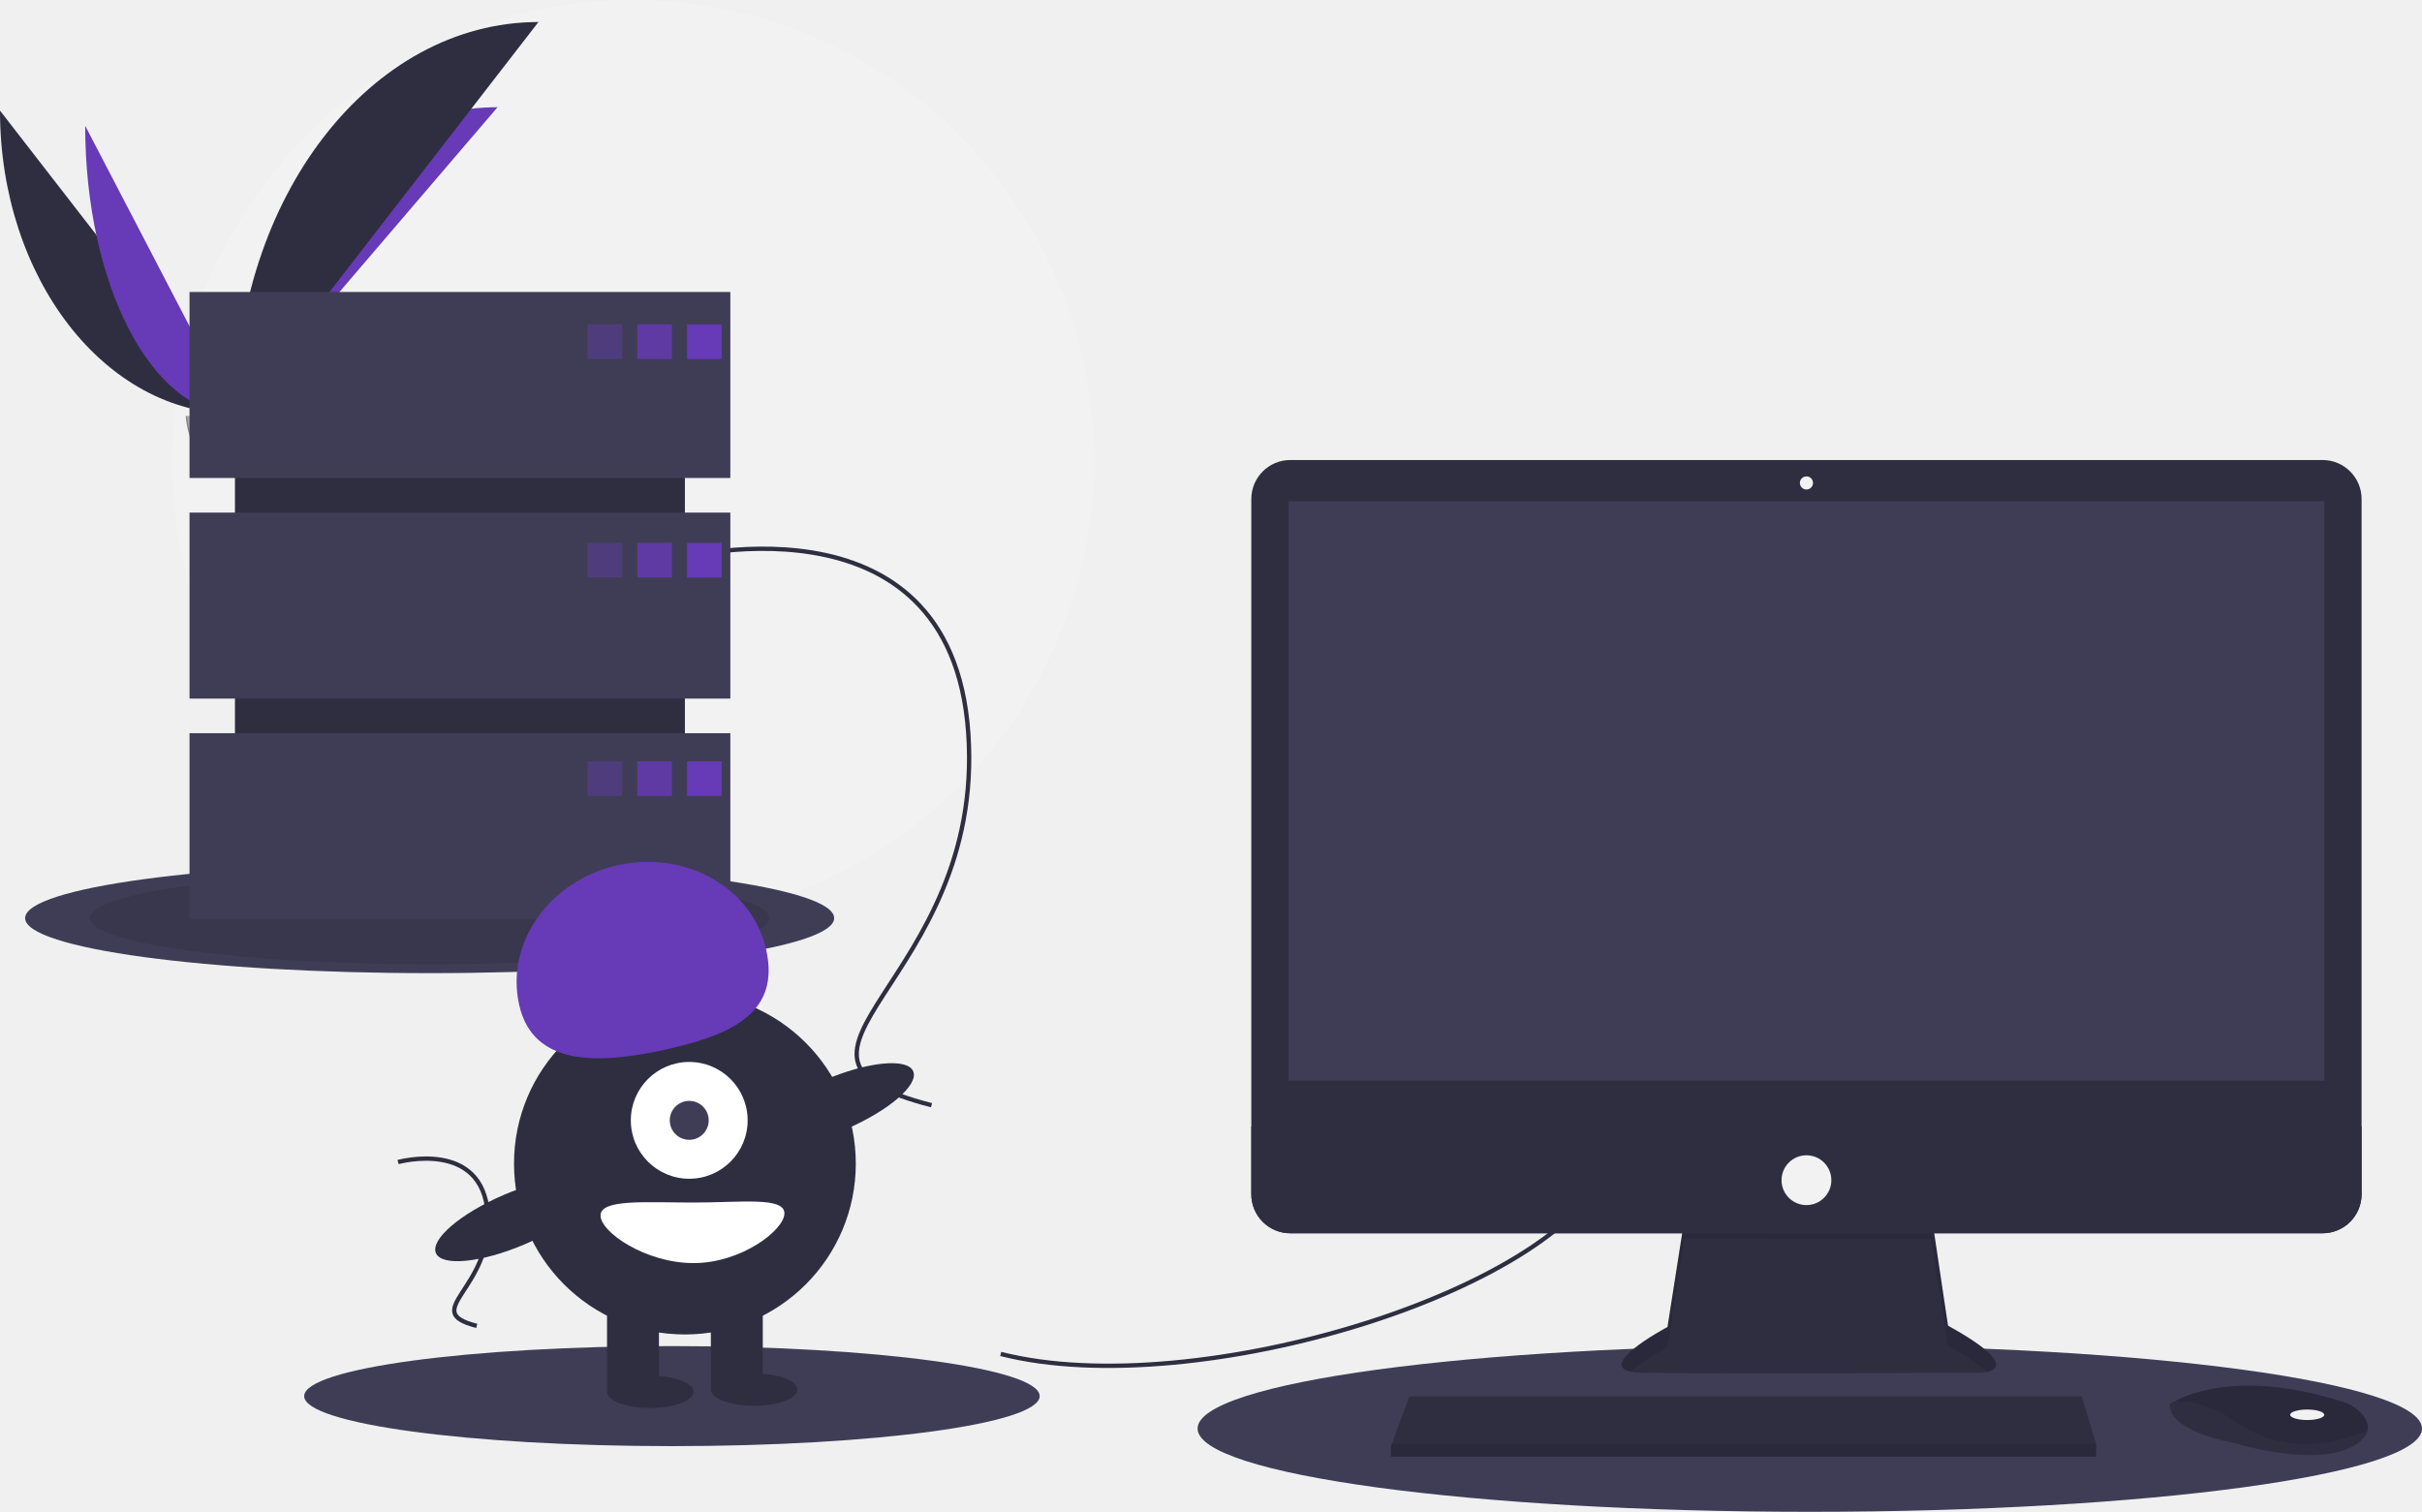
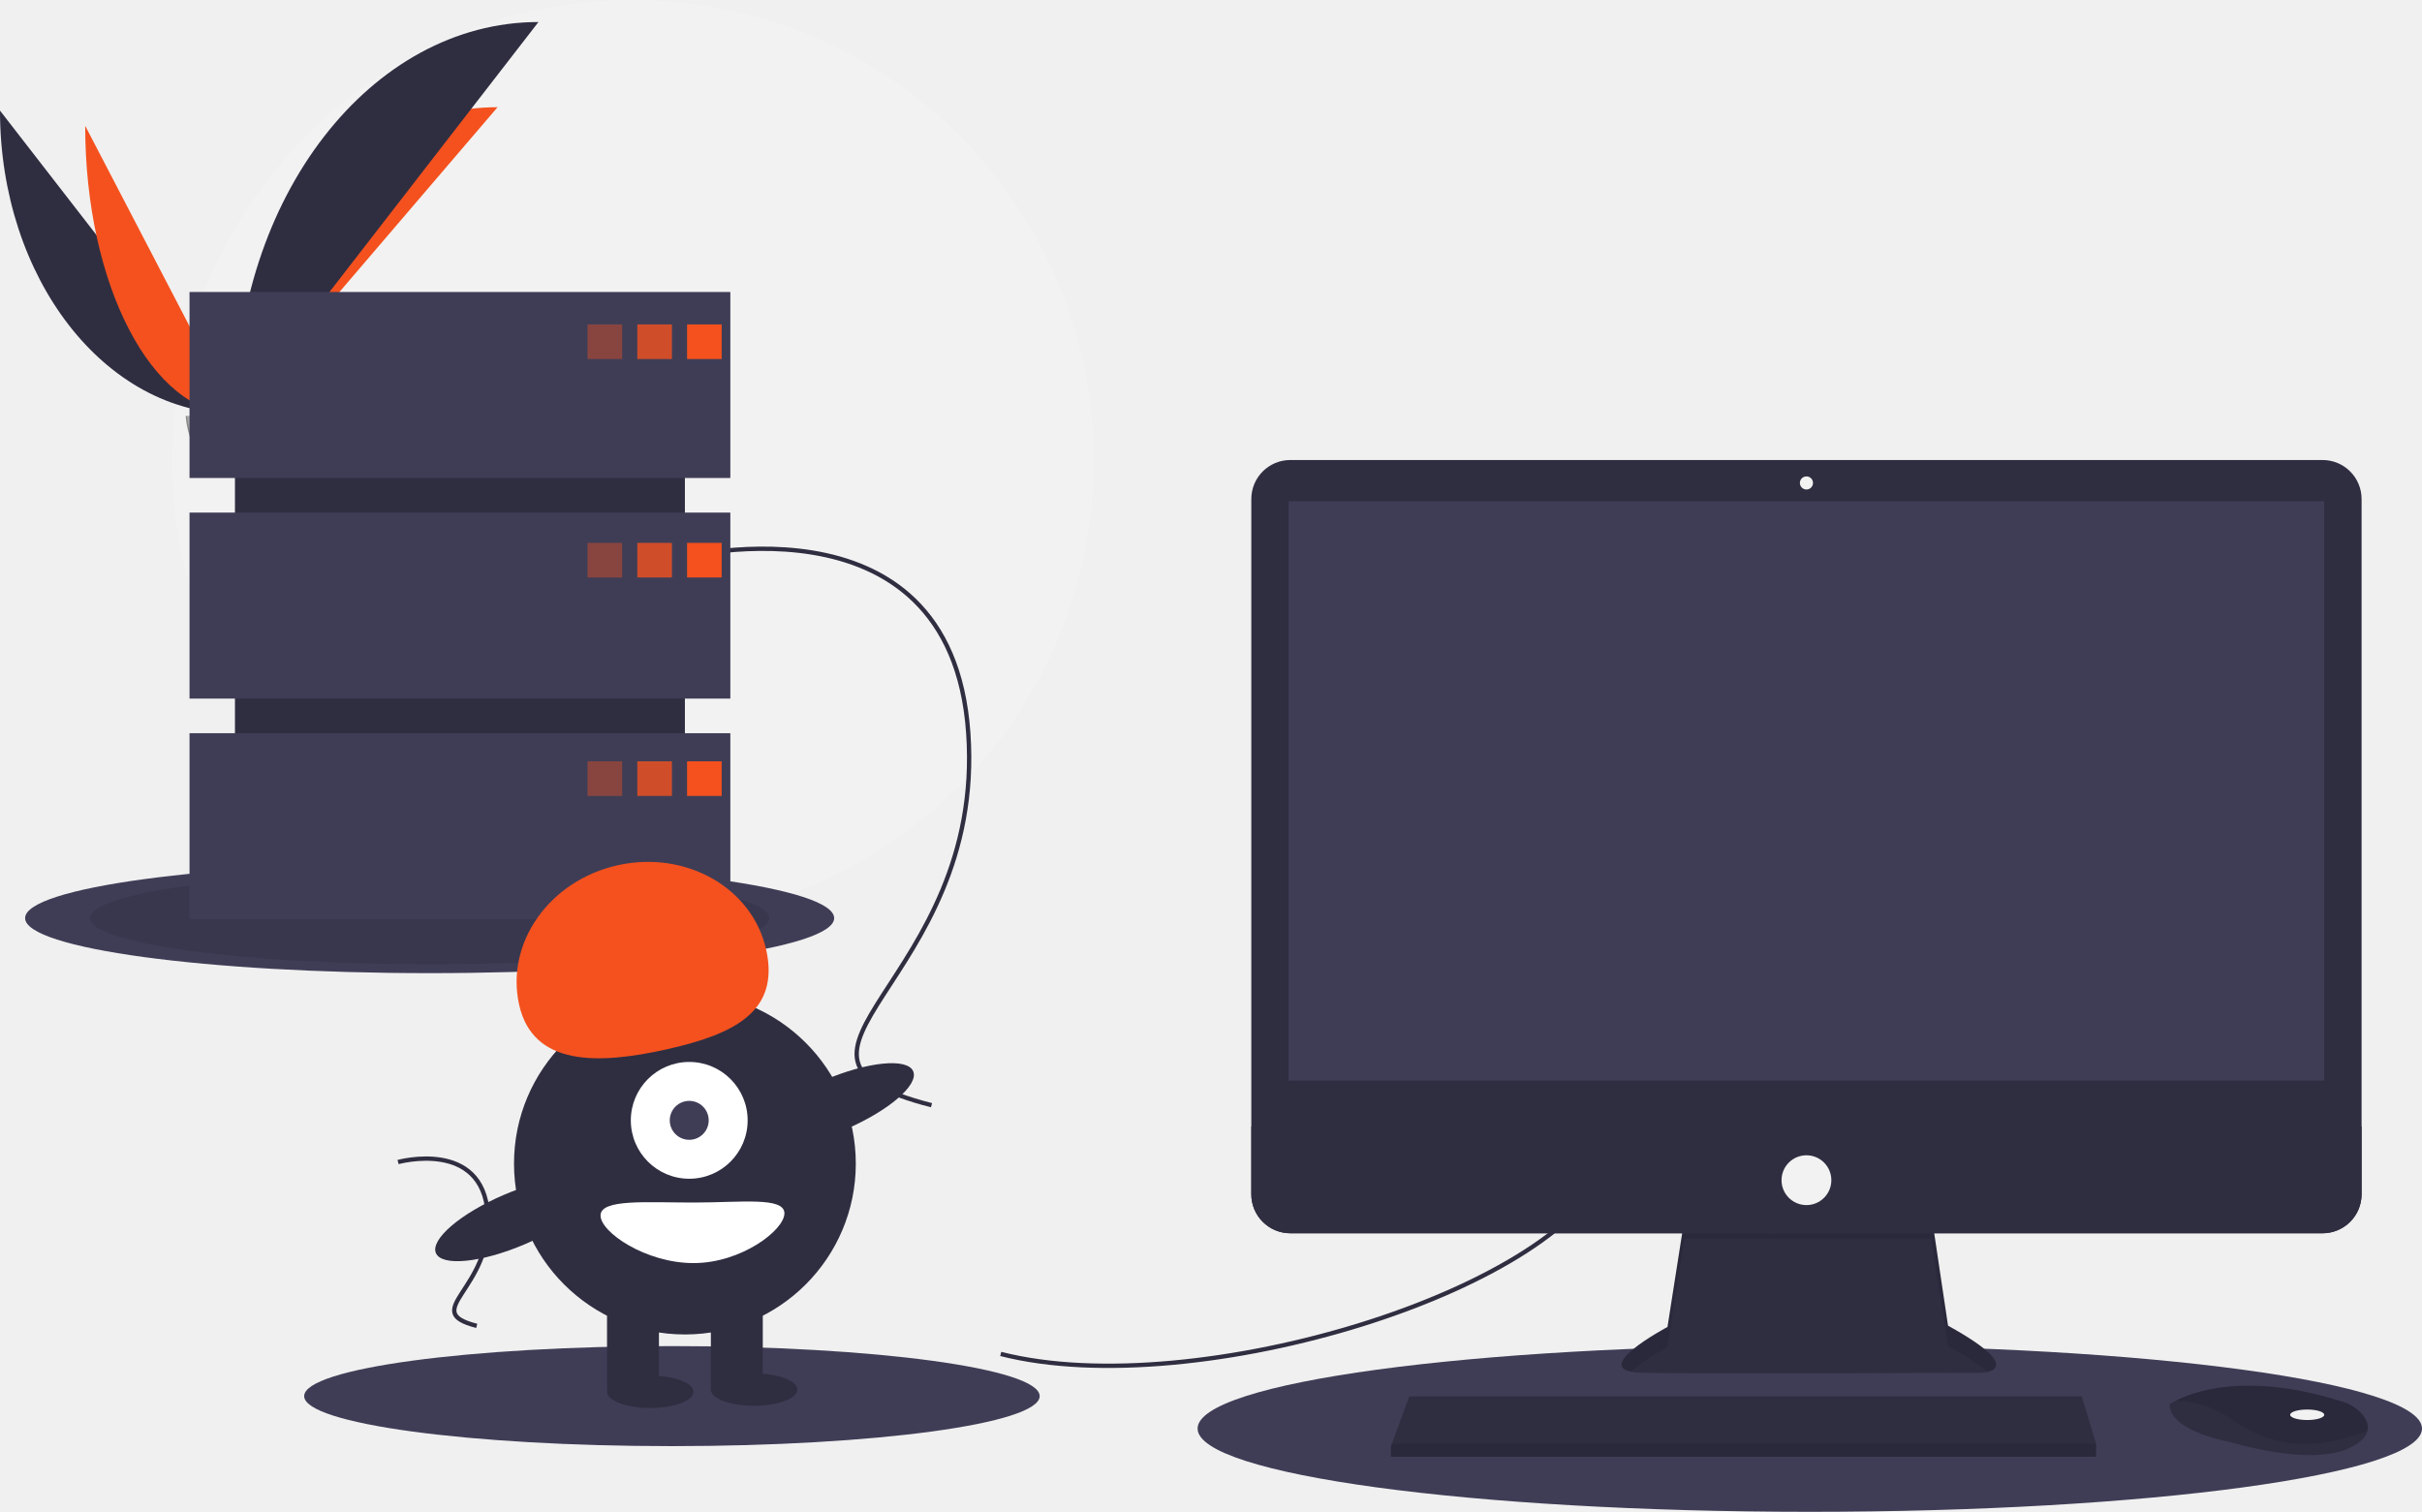
<svg xmlns="http://www.w3.org/2000/svg" data-name="Layer 1" width="1119.609" height="699" viewBox="0 0 1119.609 699">
  <circle cx="292.609" cy="213" r="213" fill="#f2f2f2" />
  <path d="M31.391,151.642c0,77.498,48.618,140.208,108.701,140.208" transform="translate(-31.39089 -100.5)" fill="#2f2e41" />
-   <path d="M140.092,291.851c0-78.369,54.255-141.784,121.304-141.784" transform="translate(-31.39089 -100.5)" fill="#673ab7" />
-   <path d="M70.775,158.668c0,73.615,31.003,133.183,69.316,133.183" transform="translate(-31.39089 -100.5)" fill="#673ab7" />
+   <path d="M140.092,291.851c0-78.369,54.255-141.784,121.304-141.784" transform="translate(-31.39089 -100.5)" fill="#F4511E" />
+   <path d="M70.775,158.668c0,73.615,31.003,133.183,69.316,133.183" transform="translate(-31.39089 -100.5)" fill="#F4511E" />
  <path d="M140.092,291.851c0-100.138,62.71-181.168,140.208-181.168" transform="translate(-31.39089 -100.5)" fill="#2f2e41" />
  <path d="M117.224,292.839s15.416-.475,20.061-3.783,23.713-7.258,24.866-1.953,23.167,26.388,5.763,26.529-40.439-2.711-45.076-5.535S117.224,292.839,117.224,292.839Z" transform="translate(-31.39089 -100.5)" fill="#a8a8a8" />
  <path d="M168.224,311.785c-17.404.14-40.439-2.711-45.076-5.535-3.531-2.151-4.938-9.869-5.409-13.43-.326.014-.515.02-.515.02s.976,12.433,5.613,15.257,27.672,5.676,45.076,5.535c5.024-.041,6.759-1.828,6.664-4.475C173.879,310.756,171.963,311.755,168.224,311.785Z" transform="translate(-31.39089 -100.5)" opacity="0.2" />
  <ellipse cx="198.609" cy="424.5" rx="187" ry="25.44" fill="#3f3d56" />
  <ellipse cx="198.609" cy="424.5" rx="157" ry="21.359" opacity="0.1" />
  <ellipse cx="836.609" cy="660.5" rx="283" ry="38.5" fill="#3f3d56" />
  <ellipse cx="310.609" cy="645.5" rx="170" ry="23.127" fill="#3f3d56" />
  <path d="M494,726.5c90,23,263-30,282-90" transform="translate(-31.39089 -100.5)" fill="none" stroke="#2f2e41" stroke-miterlimit="10" stroke-width="2" />
  <path d="M341,359.5s130-36,138,80-107,149-17,172" transform="translate(-31.39089 -100.5)" fill="none" stroke="#2f2e41" stroke-miterlimit="10" stroke-width="2" />
  <path d="M215.402,637.783s39.072-10.82,41.477,24.044-32.16,44.783-5.109,51.696" transform="translate(-31.39089 -100.5)" fill="none" stroke="#2f2e41" stroke-miterlimit="10" stroke-width="2" />
  <path d="M810.096,663.74,802.218,714.035s-38.782,20.603-11.513,21.209,155.733,0,155.733,0,24.845,0-14.543-21.815l-7.878-52.719Z" transform="translate(-31.39089 -100.5)" fill="#2f2e41" />
  <path d="M785.219,734.698c6.193-5.51,16.999-11.252,16.999-11.252l7.878-50.295,113.922.107,7.878,49.582c9.185,5.087,14.875,8.987,18.204,11.978,5.059-1.154,10.587-5.444-18.204-21.389l-7.878-52.719-113.922,3.03L802.218,714.035S769.63,731.35,785.219,734.698Z" transform="translate(-31.39089 -100.5)" opacity="0.1" />
  <rect x="578.433" y="212.689" width="513.253" height="357.52" rx="18.046" fill="#2f2e41" />
  <rect x="595.703" y="231.777" width="478.713" height="267.837" fill="#3f3d56" />
  <circle cx="835.059" cy="223.293" r="3.03" fill="#f2f2f2" />
  <path d="M1123.077,621.322V652.663a18.043,18.043,0,0,1-18.046,18.046H627.869A18.043,18.043,0,0,1,609.824,652.663V621.322Z" transform="translate(-31.39089 -100.5)" fill="#2f2e41" />
  <polygon points="968.978 667.466 968.978 673.526 642.968 673.526 642.968 668.678 643.417 667.466 651.452 645.651 962.312 645.651 968.978 667.466" fill="#2f2e41" />
  <path d="M1125.828,762.034c-.594,2.539-2.836,5.217-7.902,7.75-18.179,9.089-55.143-2.424-55.143-2.424s-28.48-4.848-28.48-17.573a22.725,22.725,0,0,1,2.497-1.485c7.643-4.044,32.984-14.021,77.918.422a18.739,18.739,0,0,1,8.541,5.597C1125.079,756.454,1126.507,759.157,1125.828,762.034Z" transform="translate(-31.39089 -100.5)" fill="#2f2e41" />
  <path d="M1125.828,762.034c-22.251,8.526-42.084,9.162-62.439-4.975-10.265-7.126-19.591-8.89-26.59-8.756,7.643-4.044,32.984-14.021,77.918.422a18.739,18.739,0,0,1,8.541,5.597C1125.079,756.454,1126.507,759.157,1125.828,762.034Z" transform="translate(-31.39089 -100.5)" opacity="0.1" />
  <ellipse cx="1066.538" cy="654.135" rx="7.878" ry="2.424" fill="#f2f2f2" />
  <circle cx="835.059" cy="545.667" r="11.513" fill="#f2f2f2" />
  <polygon points="968.978 667.466 968.978 673.526 642.968 673.526 642.968 668.678 643.417 667.466 968.978 667.466" opacity="0.1" />
  <rect x="108.609" y="159" width="208" height="242" fill="#2f2e41" />
  <rect x="87.609" y="135" width="250" height="86" fill="#3f3d56" />
  <rect x="87.609" y="237" width="250" height="86" fill="#3f3d56" />
  <rect x="87.609" y="339" width="250" height="86" fill="#3f3d56" />
-   <rect x="271.609" y="150" width="16" height="16" fill="#673ab7" opacity="0.4" />
-   <rect x="294.609" y="150" width="16" height="16" fill="#673ab7" opacity="0.8" />
-   <rect x="317.609" y="150" width="16" height="16" fill="#673ab7" />
-   <rect x="271.609" y="251" width="16" height="16" fill="#673ab7" opacity="0.4" />
-   <rect x="294.609" y="251" width="16" height="16" fill="#673ab7" opacity="0.8" />
-   <rect x="317.609" y="251" width="16" height="16" fill="#673ab7" />
-   <rect x="271.609" y="352" width="16" height="16" fill="#673ab7" opacity="0.4" />
-   <rect x="294.609" y="352" width="16" height="16" fill="#673ab7" opacity="0.8" />
-   <rect x="317.609" y="352" width="16" height="16" fill="#673ab7" />
+   <rect x="271.609" y="150" width="16" height="16" fill="#F4511E" opacity="0.4" />
+   <rect x="294.609" y="150" width="16" height="16" fill="#F4511E" opacity="0.8" />
+   <rect x="317.609" y="150" width="16" height="16" fill="#F4511E" />
+   <rect x="271.609" y="251" width="16" height="16" fill="#F4511E" opacity="0.4" />
+   <rect x="294.609" y="251" width="16" height="16" fill="#F4511E" opacity="0.8" />
+   <rect x="317.609" y="251" width="16" height="16" fill="#F4511E" />
+   <rect x="271.609" y="352" width="16" height="16" fill="#F4511E" opacity="0.4" />
+   <rect x="294.609" y="352" width="16" height="16" fill="#F4511E" opacity="0.8" />
+   <rect x="317.609" y="352" width="16" height="16" fill="#F4511E" />
  <circle cx="316.609" cy="538" r="79" fill="#2f2e41" />
  <rect x="280.609" y="600" width="24" height="43" fill="#2f2e41" />
  <rect x="328.609" y="600" width="24" height="43" fill="#2f2e41" />
  <ellipse cx="300.609" cy="643.5" rx="20" ry="7.5" fill="#2f2e41" />
  <ellipse cx="348.609" cy="642.5" rx="20" ry="7.5" fill="#2f2e41" />
  <circle cx="318.609" cy="518" r="27" fill="#fff" />
  <circle cx="318.609" cy="518" r="9" fill="#3f3d56" />
-   <path d="M271.367,565.032c-6.379-28.568,14.012-57.434,45.544-64.475s62.265,10.41,68.644,38.978-14.519,39.104-46.051,46.145S277.746,593.6,271.367,565.032Z" transform="translate(-31.39089 -100.5)" fill="#673ab7" />
+   <path d="M271.367,565.032c-6.379-28.568,14.012-57.434,45.544-64.475s62.265,10.41,68.644,38.978-14.519,39.104-46.051,46.145S277.746,593.6,271.367,565.032Z" transform="translate(-31.39089 -100.5)" fill="#F4511E" />
  <ellipse cx="417.215" cy="611.344" rx="39.5" ry="12.4" transform="translate(-238.2867 112.9804) rotate(-23.17116)" fill="#2f2e41" />
  <ellipse cx="269.215" cy="664.344" rx="39.5" ry="12.4" transform="translate(-271.0797 59.02084) rotate(-23.17116)" fill="#2f2e41" />
  <path d="M394,661.5c0,7.732-19.909,23-42,23s-43-14.268-43-22,20.909-6,43-6S394,653.768,394,661.5Z" transform="translate(-31.39089 -100.5)" fill="#fff" />
</svg>
